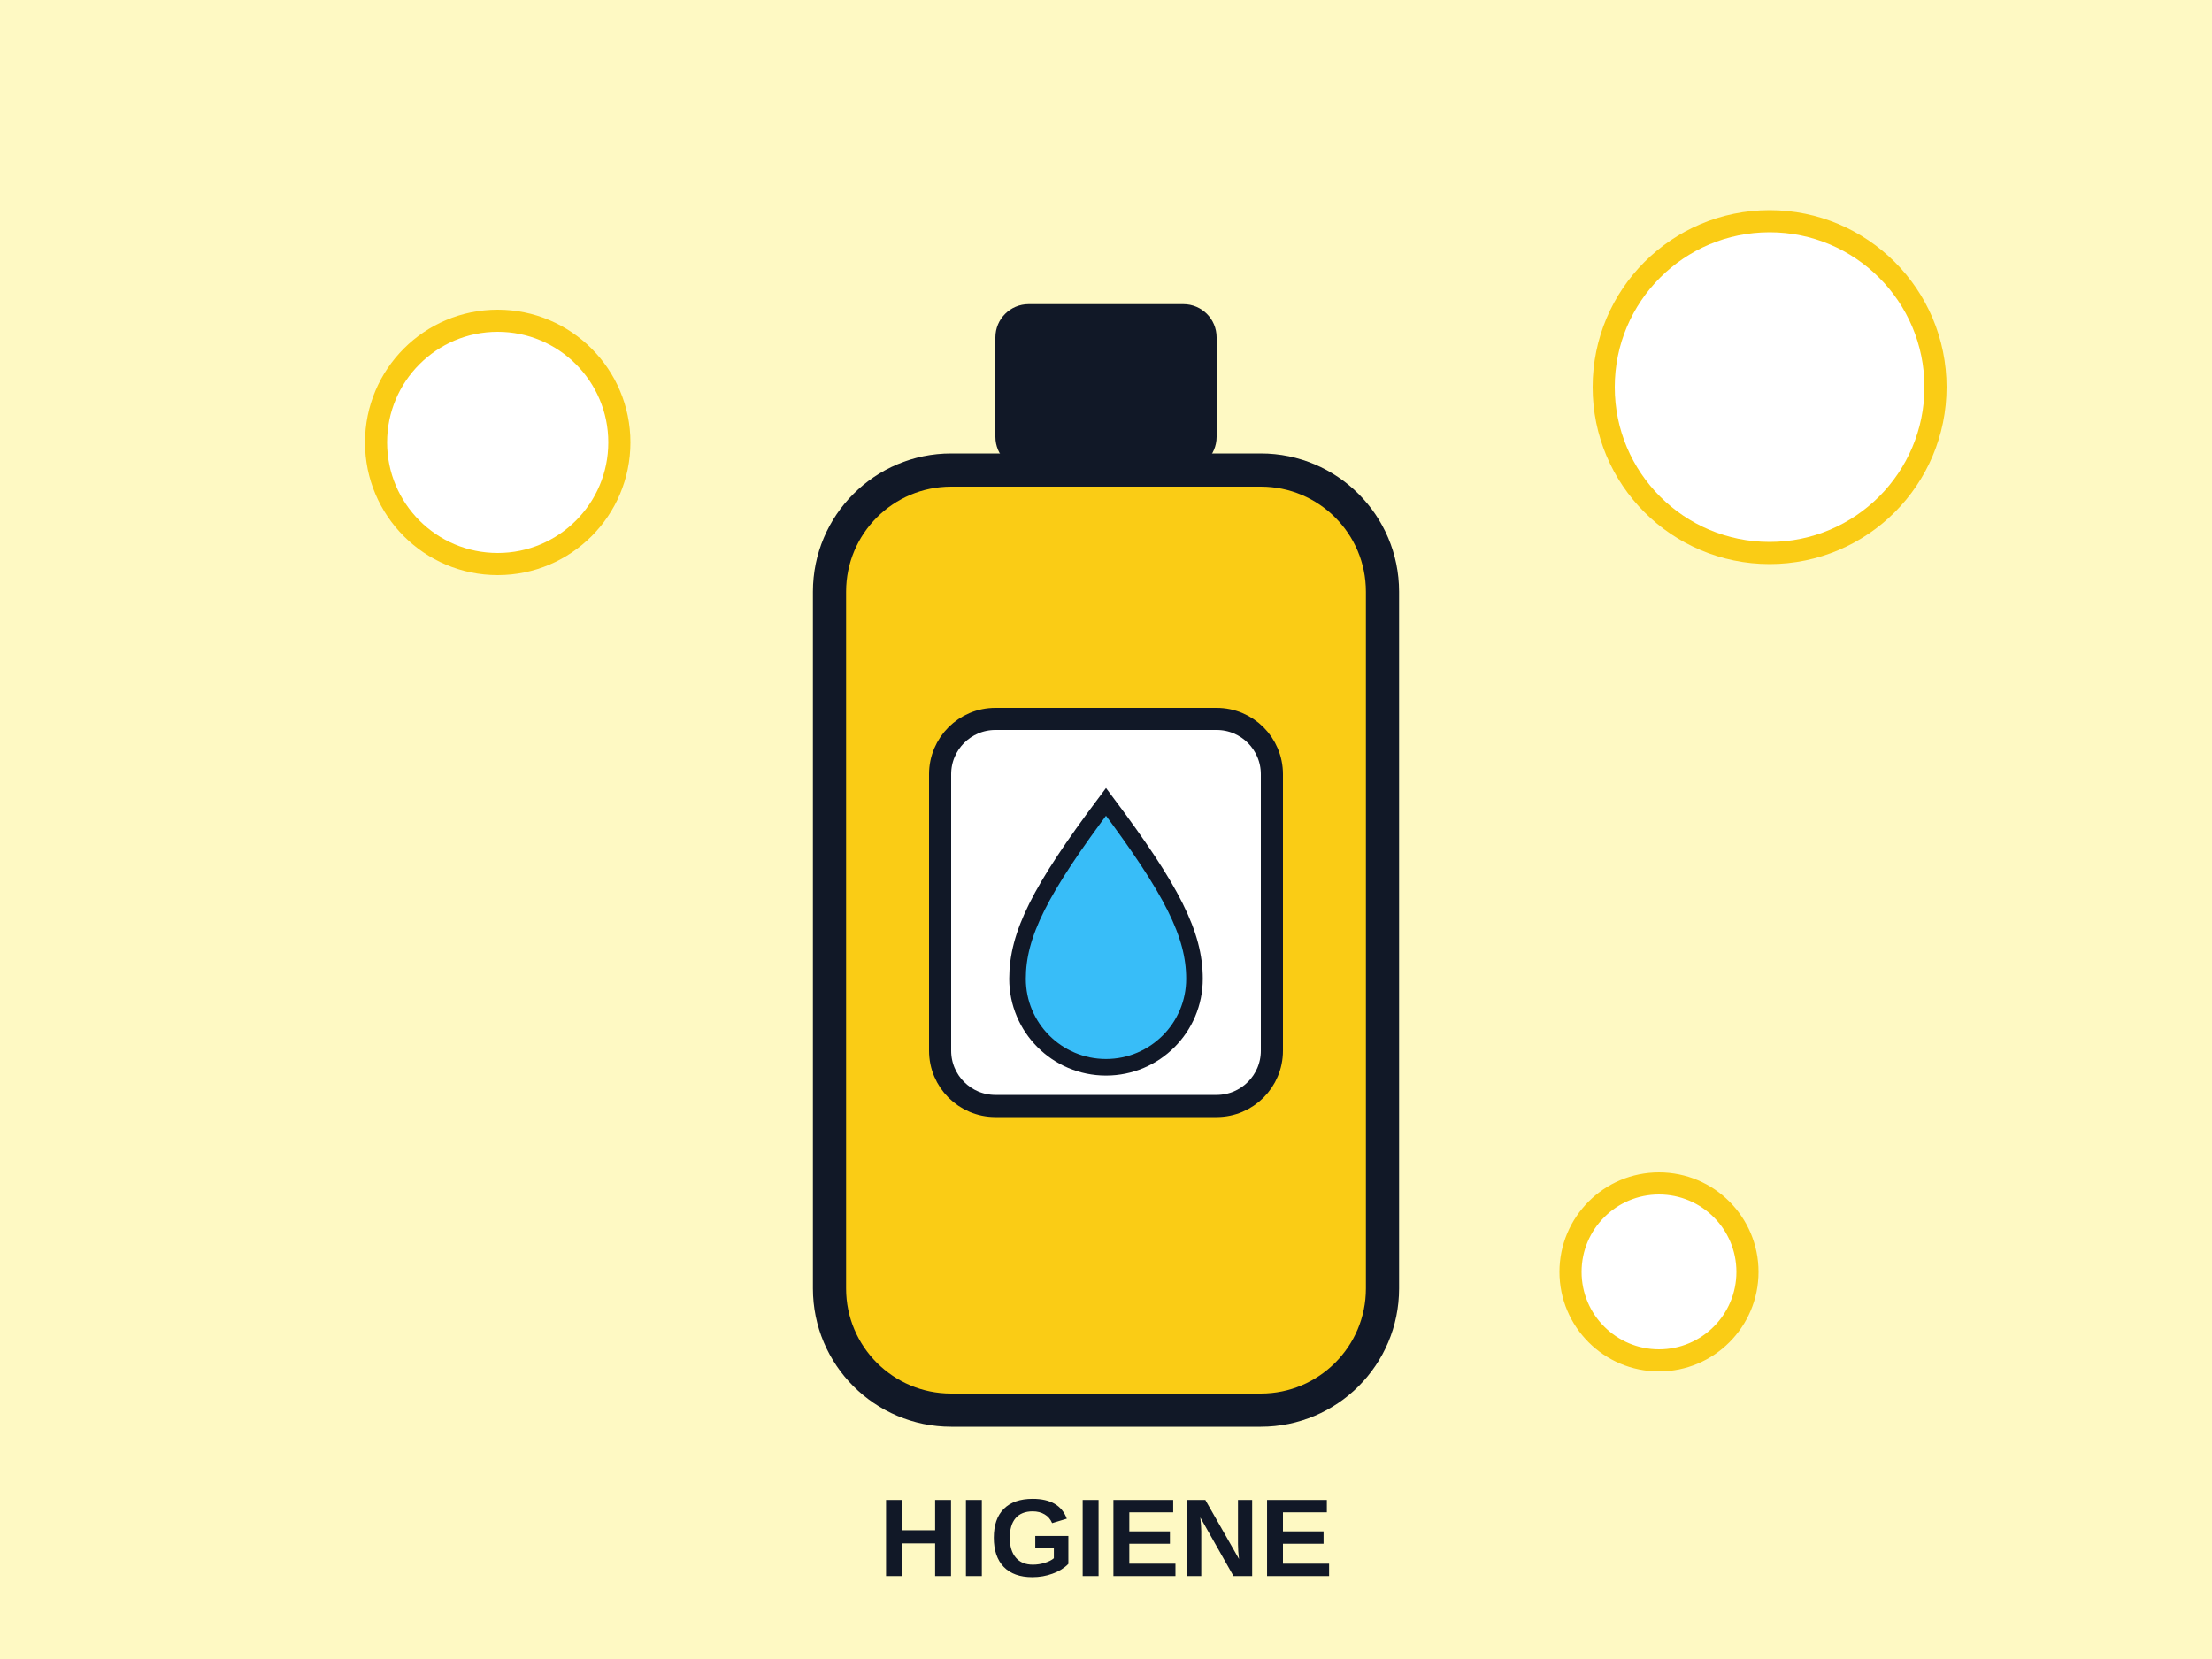
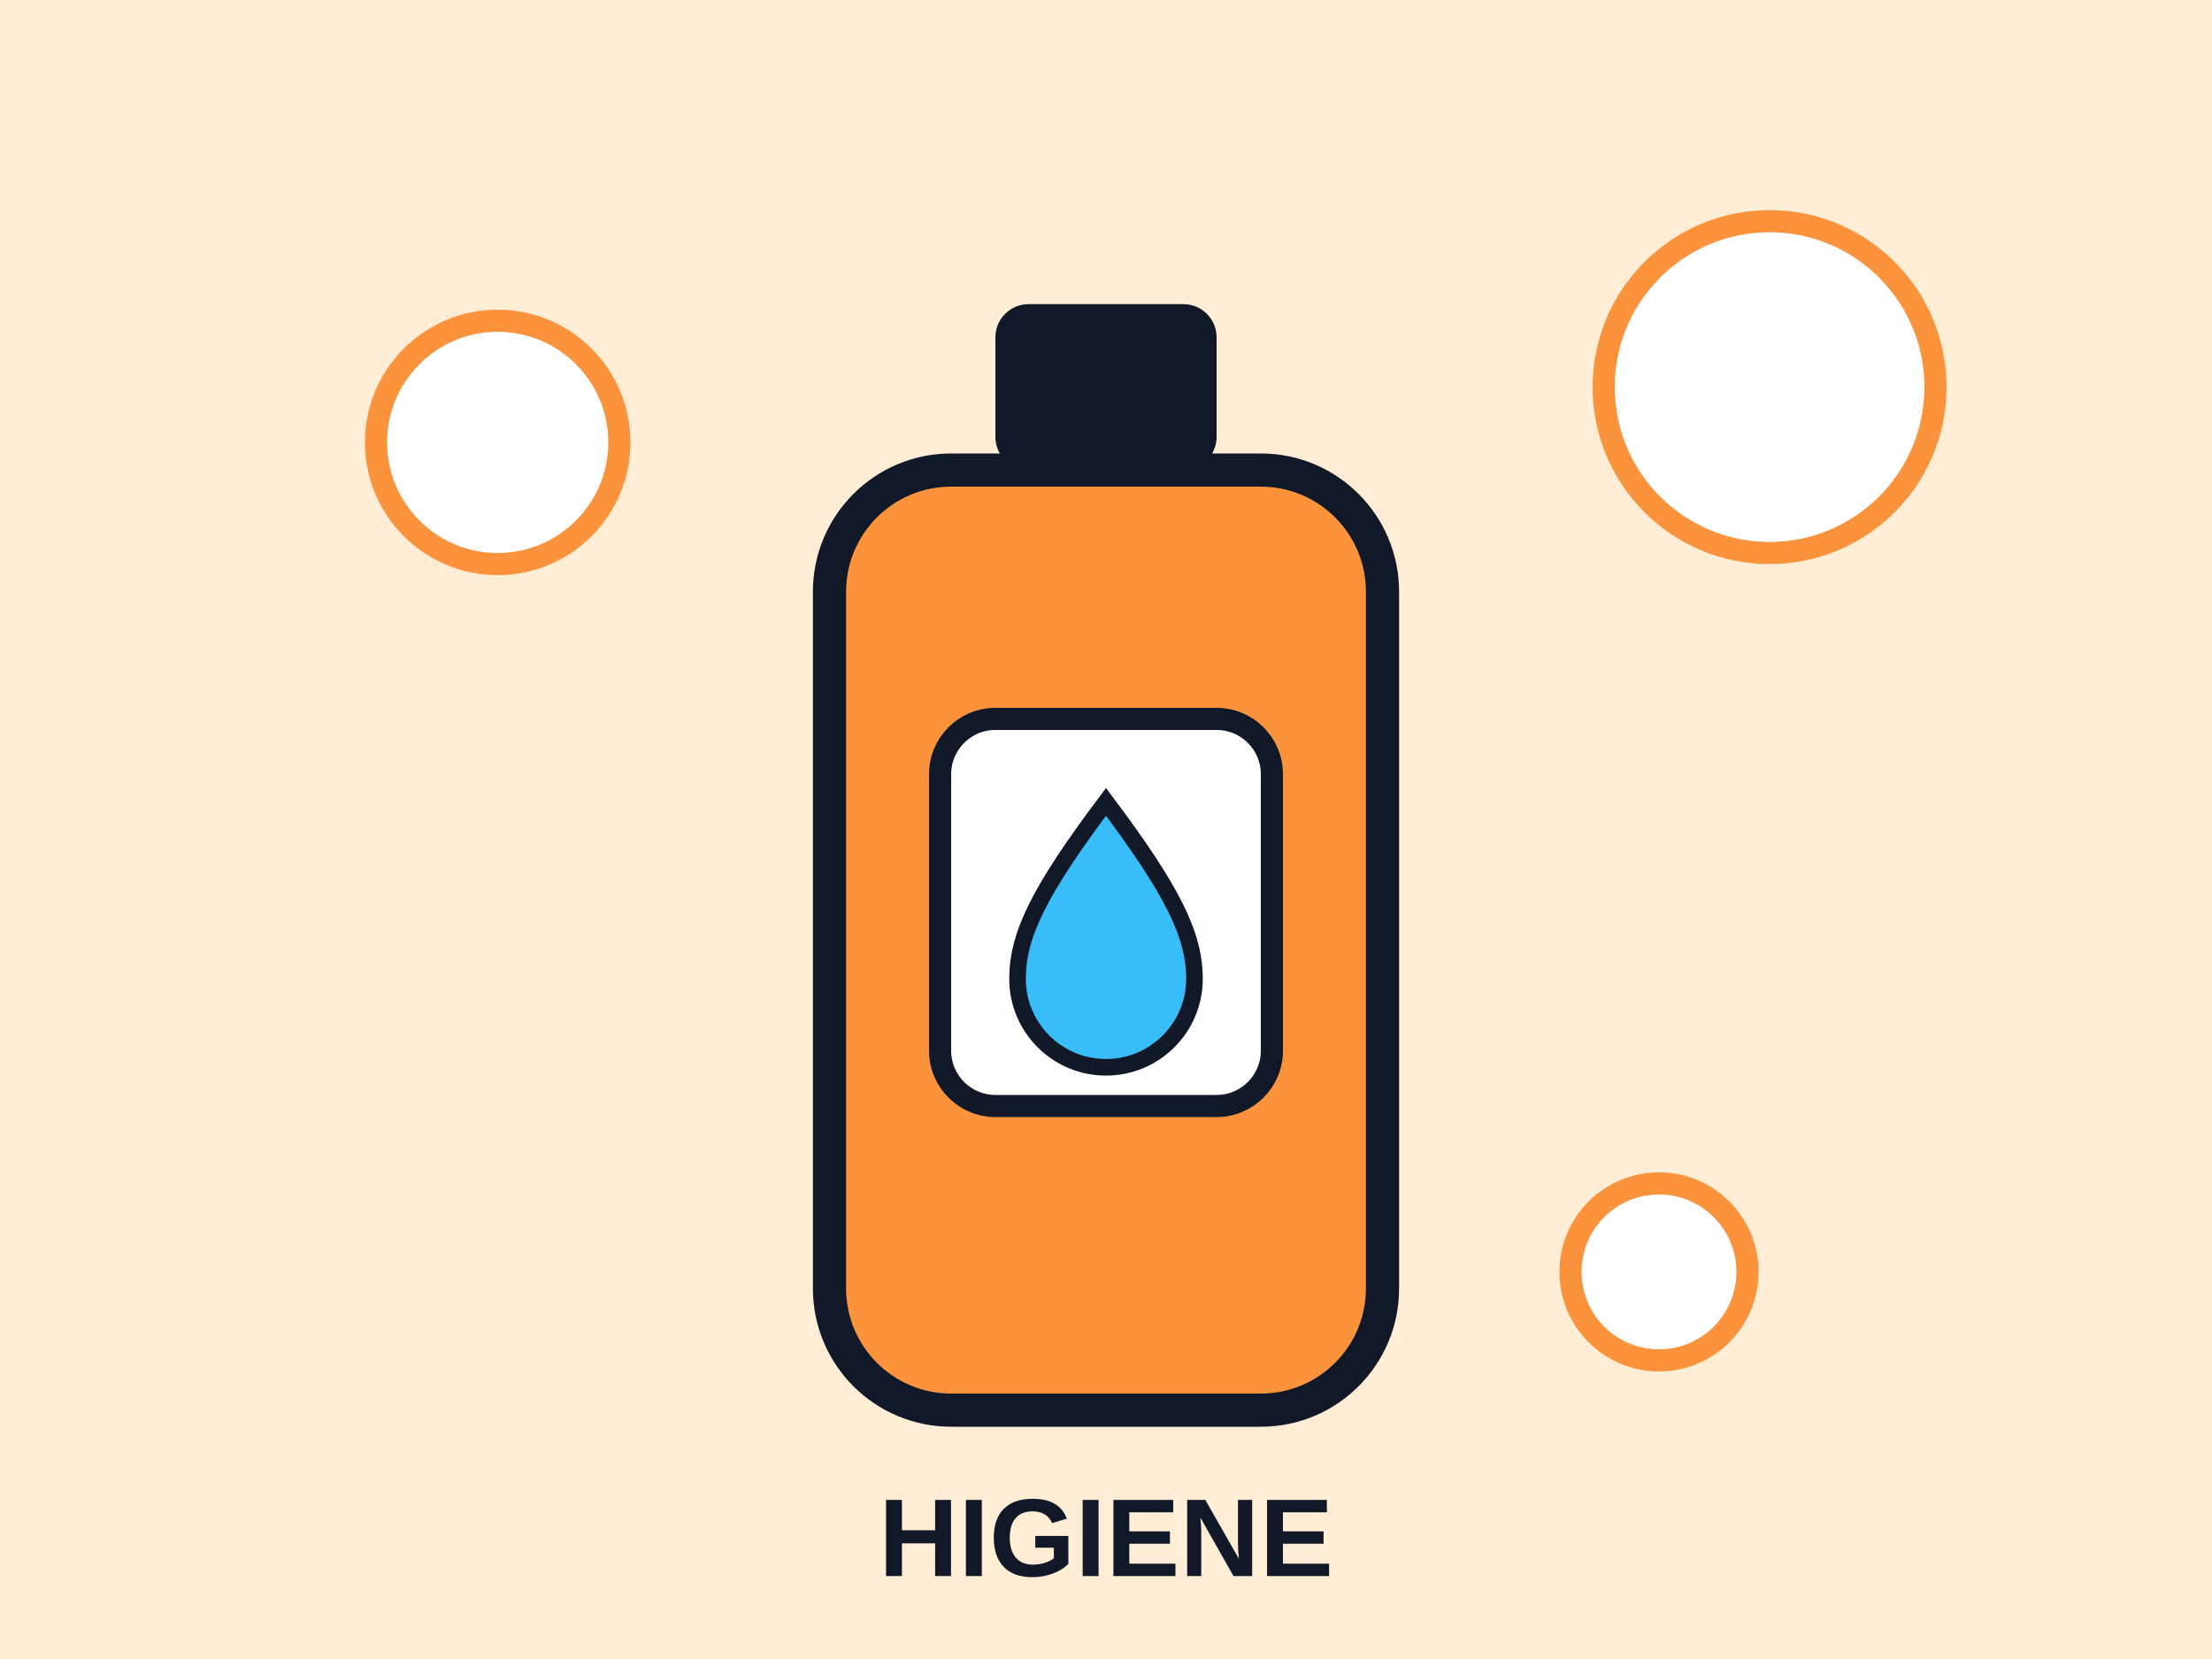
<svg xmlns="http://www.w3.org/2000/svg" viewBox="0 0 400 300" role="img" aria-label="Higiene">
-   <rect width="400" height="300" fill="#fef9c3" />
-   <circle cx="90" cy="80" r="22" fill="#fff" stroke="#facc15" stroke-width="4" />
-   <circle cx="320" cy="70" r="30" fill="#fff" stroke="#facc15" stroke-width="4" />
-   <circle cx="300" cy="230" r="16" fill="#fff" stroke="#facc15" stroke-width="4" />
+   <rect width="400" height="300" fill="#ffedd5" />
+   <circle cx="90" cy="80" r="22" fill="#fff" stroke="#fb923c" stroke-width="4" />
+   <circle cx="320" cy="70" r="30" fill="#fff" stroke="#fb923c" stroke-width="4" />
+   <circle cx="300" cy="230" r="16" fill="#fff" stroke="#fb923c" stroke-width="4" />
  <rect x="180" y="55" width="40" height="30" rx="6" fill="#111827" />
-   <rect x="150" y="85" width="100" height="170" rx="22" fill="#facc15" stroke="#111827" stroke-width="6" />
+   <rect x="150" y="85" width="100" height="170" rx="22" fill="#fb923c" stroke="#111827" stroke-width="6" />
  <rect x="170" y="130" width="60" height="70" rx="10" fill="#fff" stroke="#111827" stroke-width="4" />
  <path d="M200 145 c-12 16 -16 24 -16 32 a16 16 0 0 0 32 0 c0 -8 -4 -16 -16 -32 z" fill="#38bdf8" stroke="#111827" stroke-width="3" />
  <text x="200" y="285" font-family="Arial, sans-serif" font-size="20" font-weight="700" text-anchor="middle" fill="#111827">HIGIENE</text>
</svg>
